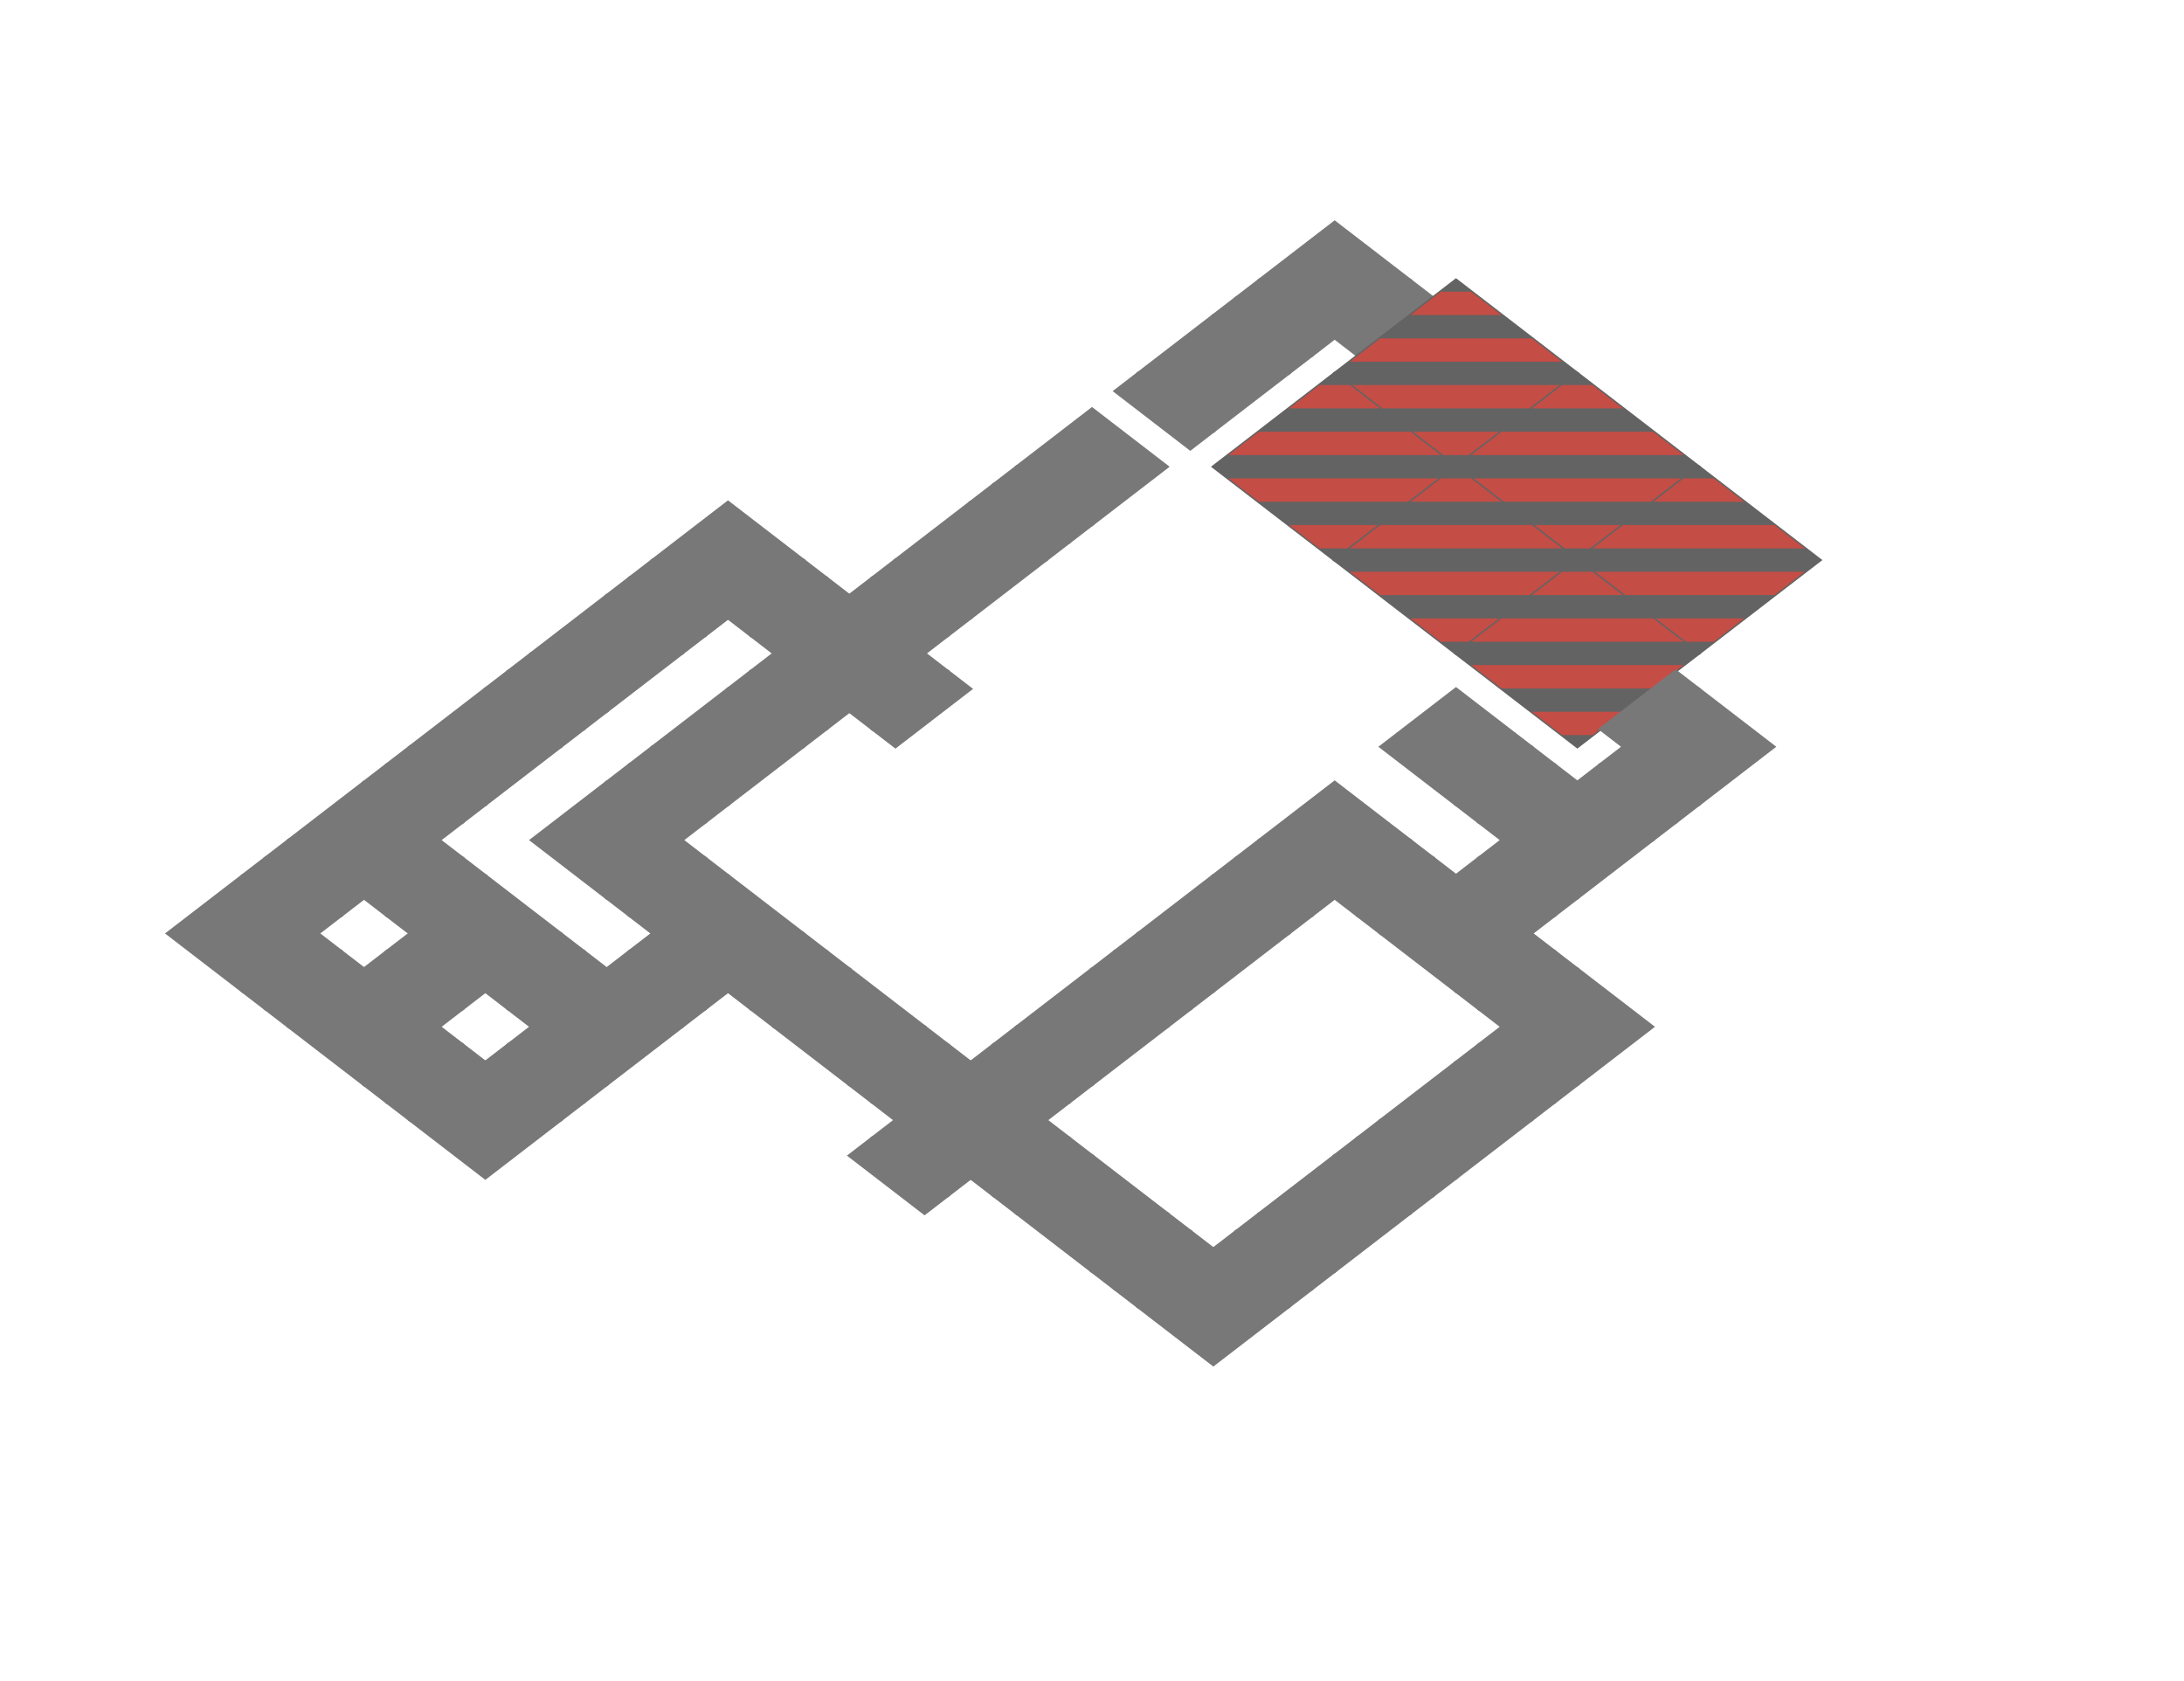
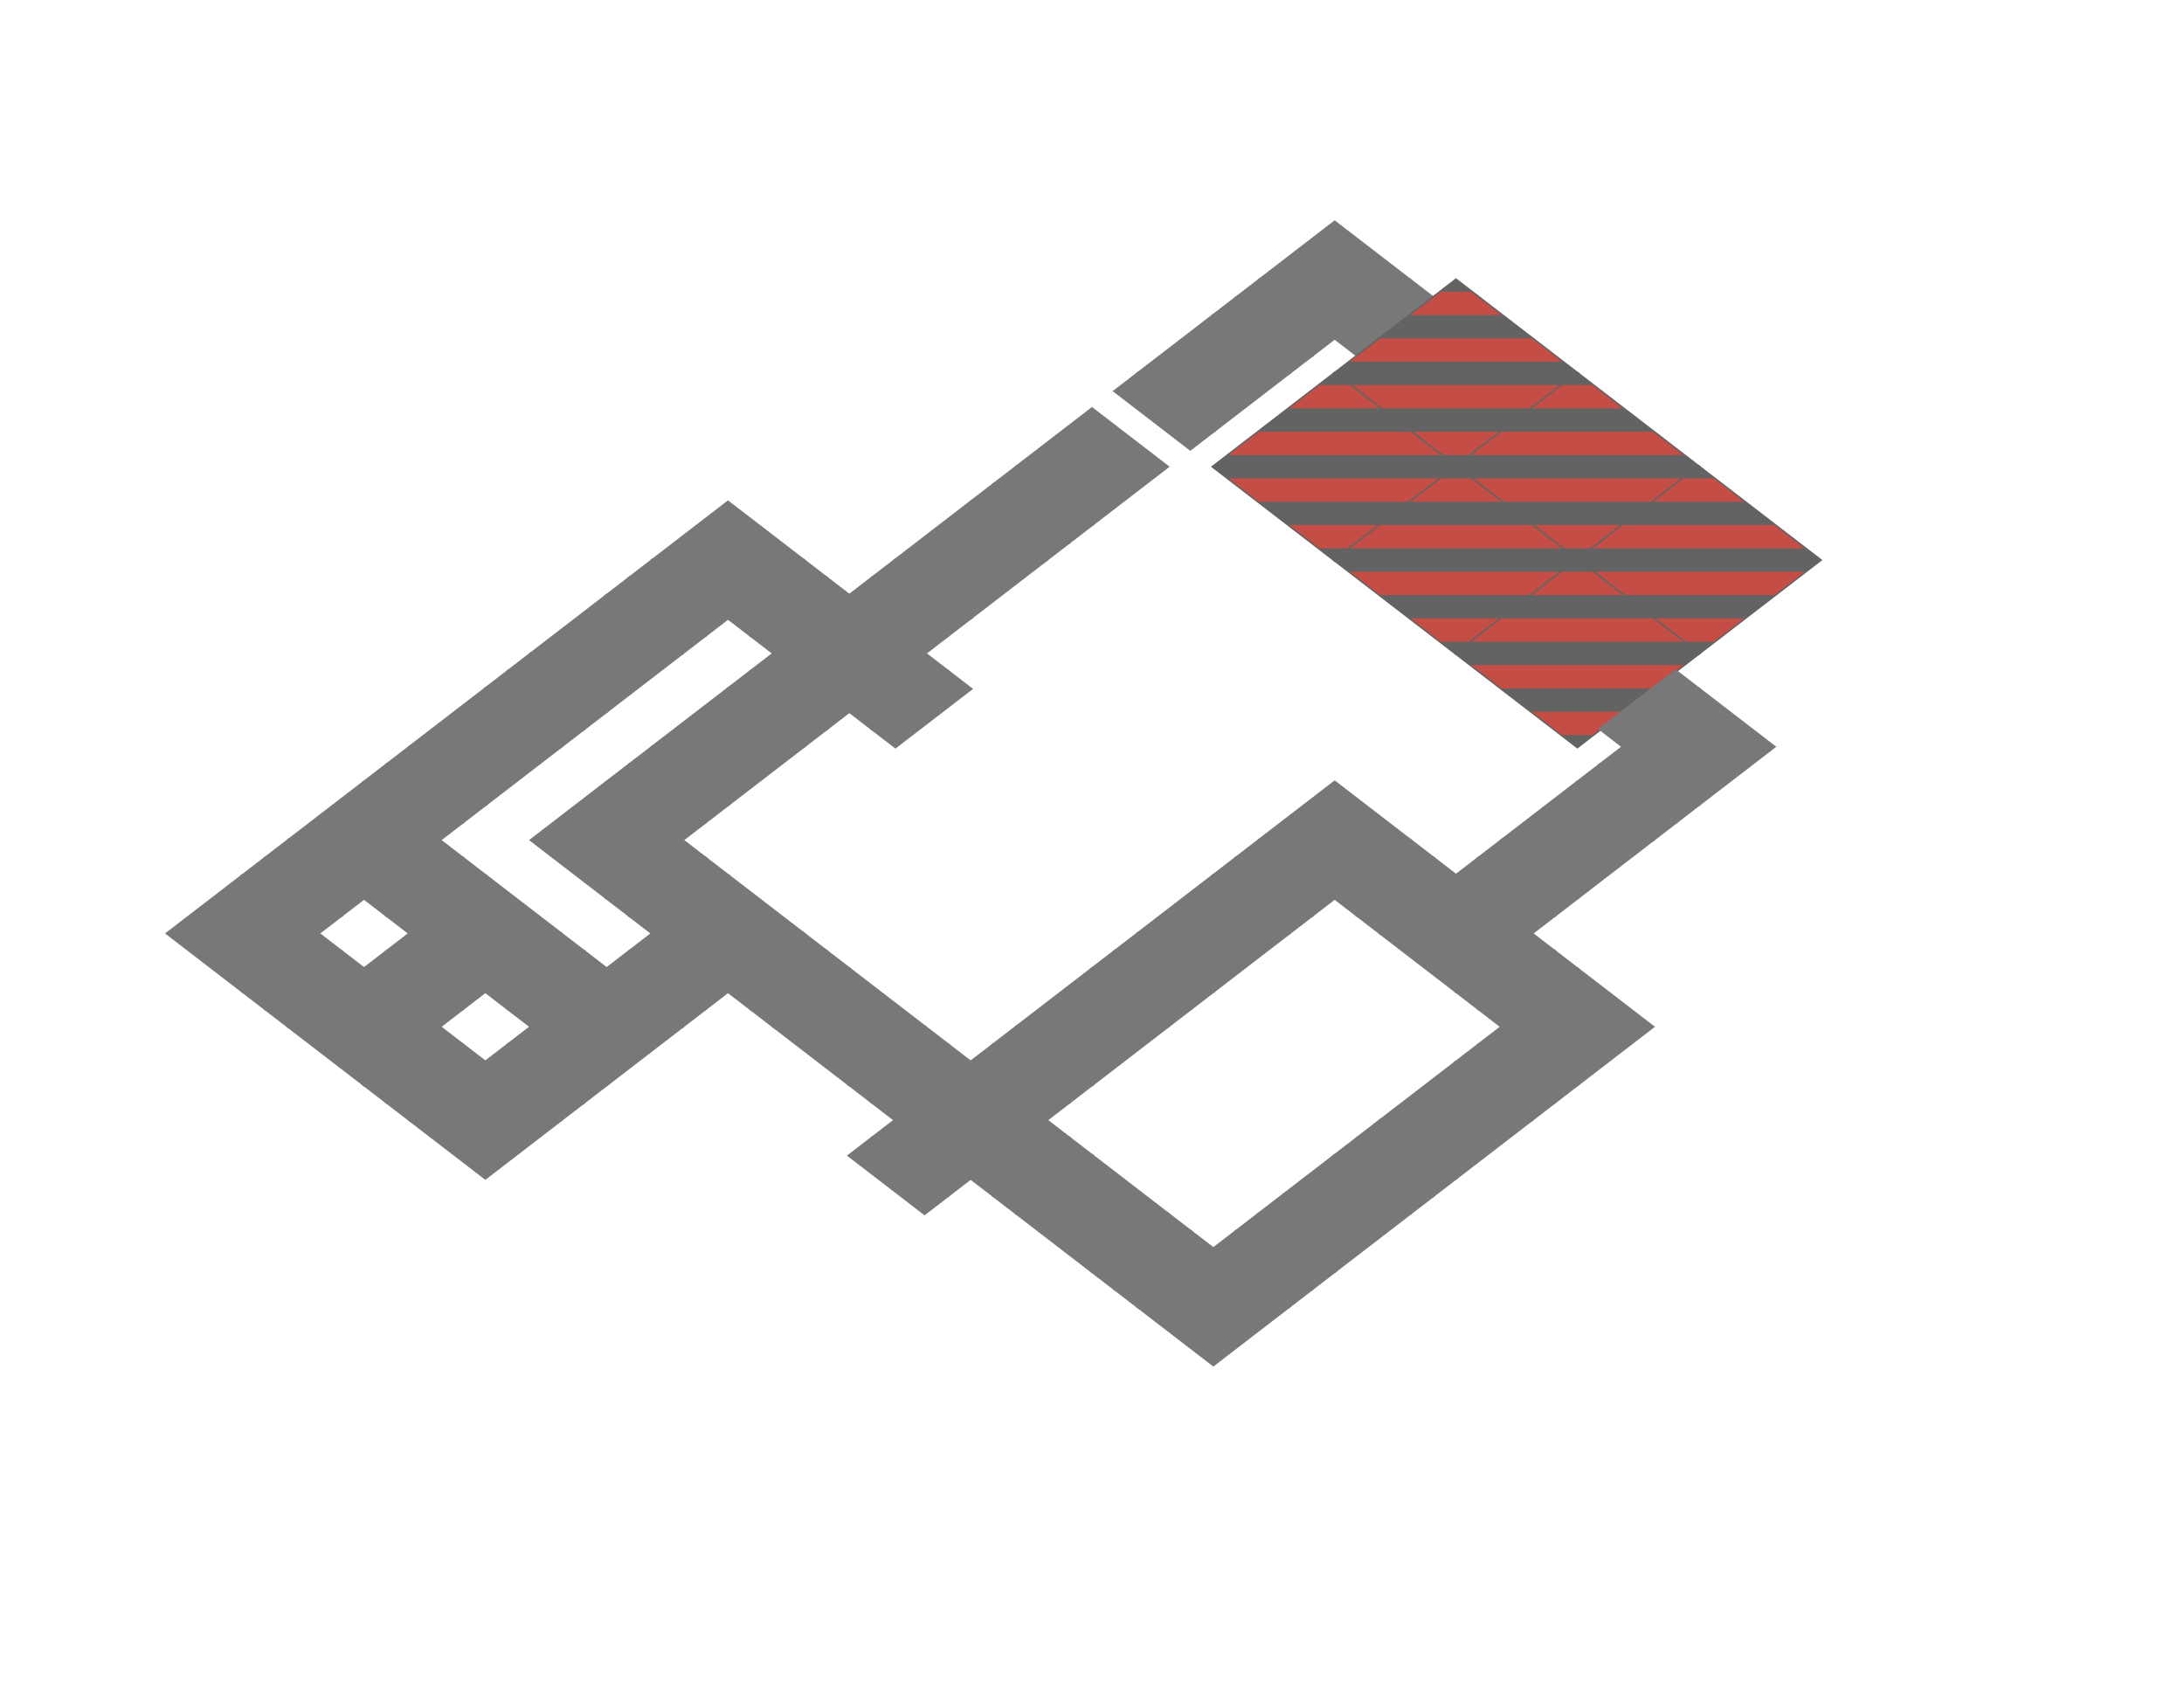
<svg xmlns="http://www.w3.org/2000/svg" width="183.444mm" height="141.111mm" viewBox="0 0 520 400" version="1.2" baseProfile="tiny">
  <defs>
</defs>
  <g fill="none" stroke="black" stroke-width="1" fill-rule="evenodd" stroke-linecap="square" stroke-linejoin="bevel">
    <g fill="none" stroke="#000000" stroke-opacity="1" stroke-width="1" stroke-linecap="square" stroke-linejoin="bevel" transform="matrix(1,0,0,1,0,0)" font-family="Sans Serif" font-size="9" font-weight="400" font-style="normal">
</g>
    <g fill="none" stroke="#000000" stroke-opacity="1" stroke-width="1" stroke-linecap="square" stroke-linejoin="bevel" transform="matrix(1,0,0,1,0,0)" font-family="Sans Serif" font-size="9" font-weight="400" font-style="normal">
</g>
    <g fill="#787878" fill-opacity="1" stroke="#000000" stroke-opacity="0" stroke-width="1" stroke-linecap="square" stroke-linejoin="bevel" transform="matrix(28.8889,22.2222,-28.8889,22.2222,317.778,44.4444)" font-family="Sans Serif" font-size="9" font-weight="400" font-style="normal">
      <rect x="0.18" y="0.18" width="0.64" height="0.64" />
      <rect x="0.8" y="0.18" width="0.21" height="0.64" />
      <rect x="0.18" y="0.8" width="0.64" height="0.21" />
    </g>
    <g fill="none" stroke="#000000" stroke-opacity="1" stroke-width="1" stroke-linecap="square" stroke-linejoin="bevel" transform="matrix(1,0,0,1,0,0)" font-family="Sans Serif" font-size="9" font-weight="400" font-style="normal">
</g>
    <g fill="#636363" fill-opacity="1" stroke="#000000" stroke-opacity="0" stroke-width="1" stroke-linecap="square" stroke-linejoin="bevel" transform="matrix(28.8889,22.2222,-28.8889,22.2222,346.667,66.6667)" font-family="Sans Serif" font-size="9" font-weight="400" font-style="normal">
      <rect x="-0.01" y="-0.01" width="1.02" height="1.02" />
    </g>
    <g fill="#f44336" fill-opacity="0.667" stroke="#000000" stroke-opacity="0" stroke-width="1" stroke-linecap="square" stroke-linejoin="bevel" transform="matrix(28.8889,22.2222,-28.8889,22.2222,346.667,66.6667)" font-family="Sans Serif" font-size="9" font-weight="400" font-style="normal">
      <path vector-effect="none" fill-rule="evenodd" d="M0.125,0 L0.375,0 L0,0.375 L0,0.125 L0.125,0" />
      <path vector-effect="none" fill-rule="evenodd" d="M0.625,0 L0.875,0 L0,0.875 L0,0.625 L0.625,0" />
      <path vector-effect="none" fill-rule="evenodd" d="M0.125,1 L0.375,1 L1,0.375 L1,0.125 L0.125,1" />
      <path vector-effect="none" fill-rule="evenodd" d="M0.625,1 L0.875,1 L1,0.875 L1,0.625 L0.625,1" />
    </g>
    <g fill="none" stroke="#000000" stroke-opacity="1" stroke-width="1" stroke-linecap="square" stroke-linejoin="bevel" transform="matrix(1,0,0,1,0,0)" font-family="Sans Serif" font-size="9" font-weight="400" font-style="normal">
</g>
    <g fill="#636363" fill-opacity="1" stroke="#000000" stroke-opacity="0" stroke-width="1" stroke-linecap="square" stroke-linejoin="bevel" transform="matrix(28.8889,22.2222,-28.8889,22.2222,375.556,88.8889)" font-family="Sans Serif" font-size="9" font-weight="400" font-style="normal">
      <rect x="-0.01" y="-0.01" width="1.02" height="1.02" />
    </g>
    <g fill="#f44336" fill-opacity="0.667" stroke="#000000" stroke-opacity="0" stroke-width="1" stroke-linecap="square" stroke-linejoin="bevel" transform="matrix(28.8889,22.2222,-28.8889,22.2222,375.556,88.8889)" font-family="Sans Serif" font-size="9" font-weight="400" font-style="normal">
      <path vector-effect="none" fill-rule="evenodd" d="M0.125,0 L0.375,0 L0,0.375 L0,0.125 L0.125,0" />
      <path vector-effect="none" fill-rule="evenodd" d="M0.625,0 L0.875,0 L0,0.875 L0,0.625 L0.625,0" />
      <path vector-effect="none" fill-rule="evenodd" d="M0.125,1 L0.375,1 L1,0.375 L1,0.125 L0.125,1" />
      <path vector-effect="none" fill-rule="evenodd" d="M0.625,1 L0.875,1 L1,0.875 L1,0.625 L0.625,1" />
    </g>
    <g fill="none" stroke="#000000" stroke-opacity="1" stroke-width="1" stroke-linecap="square" stroke-linejoin="bevel" transform="matrix(1,0,0,1,0,0)" font-family="Sans Serif" font-size="9" font-weight="400" font-style="normal">
</g>
    <g fill="#636363" fill-opacity="1" stroke="#000000" stroke-opacity="0" stroke-width="1" stroke-linecap="square" stroke-linejoin="bevel" transform="matrix(28.8889,22.2222,-28.8889,22.2222,404.444,111.111)" font-family="Sans Serif" font-size="9" font-weight="400" font-style="normal">
      <rect x="-0.01" y="-0.01" width="1.02" height="1.02" />
    </g>
    <g fill="#f44336" fill-opacity="0.667" stroke="#000000" stroke-opacity="0" stroke-width="1" stroke-linecap="square" stroke-linejoin="bevel" transform="matrix(28.8889,22.2222,-28.8889,22.2222,404.444,111.111)" font-family="Sans Serif" font-size="9" font-weight="400" font-style="normal">
      <path vector-effect="none" fill-rule="evenodd" d="M0.125,0 L0.375,0 L0,0.375 L0,0.125 L0.125,0" />
      <path vector-effect="none" fill-rule="evenodd" d="M0.625,0 L0.875,0 L0,0.875 L0,0.625 L0.625,0" />
      <path vector-effect="none" fill-rule="evenodd" d="M0.125,1 L0.375,1 L1,0.375 L1,0.125 L0.125,1" />
      <path vector-effect="none" fill-rule="evenodd" d="M0.625,1 L0.875,1 L1,0.875 L1,0.625 L0.625,1" />
    </g>
    <g fill="none" stroke="#000000" stroke-opacity="1" stroke-width="1" stroke-linecap="square" stroke-linejoin="bevel" transform="matrix(1,0,0,1,0,0)" font-family="Sans Serif" font-size="9" font-weight="400" font-style="normal">
</g>
    <g fill="none" stroke="#000000" stroke-opacity="1" stroke-width="1" stroke-linecap="square" stroke-linejoin="bevel" transform="matrix(1,0,0,1,0,0)" font-family="Sans Serif" font-size="9" font-weight="400" font-style="normal">
</g>
    <g fill="none" stroke="#000000" stroke-opacity="1" stroke-width="1" stroke-linecap="square" stroke-linejoin="bevel" transform="matrix(1,0,0,1,0,0)" font-family="Sans Serif" font-size="9" font-weight="400" font-style="normal">
</g>
    <g fill="none" stroke="#000000" stroke-opacity="1" stroke-width="1" stroke-linecap="square" stroke-linejoin="bevel" transform="matrix(1,0,0,1,0,0)" font-family="Sans Serif" font-size="9" font-weight="400" font-style="normal">
</g>
    <g fill="#787878" fill-opacity="1" stroke="#000000" stroke-opacity="0" stroke-width="1" stroke-linecap="square" stroke-linejoin="bevel" transform="matrix(28.8889,22.2222,-28.8889,22.2222,288.889,66.6667)" font-family="Sans Serif" font-size="9" font-weight="400" font-style="normal">
      <rect x="0.18" y="0.18" width="0.64" height="0.64" />
      <rect x="0.18" y="-0.01" width="0.64" height="0.21" />
      <rect x="0.18" y="0.8" width="0.64" height="0.21" />
    </g>
    <g fill="none" stroke="#000000" stroke-opacity="1" stroke-width="1" stroke-linecap="square" stroke-linejoin="bevel" transform="matrix(1,0,0,1,0,0)" font-family="Sans Serif" font-size="9" font-weight="400" font-style="normal">
</g>
    <g fill="#636363" fill-opacity="1" stroke="#000000" stroke-opacity="0" stroke-width="1" stroke-linecap="square" stroke-linejoin="bevel" transform="matrix(28.8889,22.2222,-28.8889,22.2222,317.778,88.8889)" font-family="Sans Serif" font-size="9" font-weight="400" font-style="normal">
      <rect x="-0.01" y="-0.01" width="1.02" height="1.02" />
    </g>
    <g fill="#f44336" fill-opacity="0.667" stroke="#000000" stroke-opacity="0" stroke-width="1" stroke-linecap="square" stroke-linejoin="bevel" transform="matrix(28.8889,22.2222,-28.8889,22.2222,317.778,88.8889)" font-family="Sans Serif" font-size="9" font-weight="400" font-style="normal">
      <path vector-effect="none" fill-rule="evenodd" d="M0.125,0 L0.375,0 L0,0.375 L0,0.125 L0.125,0" />
      <path vector-effect="none" fill-rule="evenodd" d="M0.625,0 L0.875,0 L0,0.875 L0,0.625 L0.625,0" />
      <path vector-effect="none" fill-rule="evenodd" d="M0.125,1 L0.375,1 L1,0.375 L1,0.125 L0.125,1" />
      <path vector-effect="none" fill-rule="evenodd" d="M0.625,1 L0.875,1 L1,0.875 L1,0.625 L0.625,1" />
    </g>
    <g fill="none" stroke="#000000" stroke-opacity="1" stroke-width="1" stroke-linecap="square" stroke-linejoin="bevel" transform="matrix(1,0,0,1,0,0)" font-family="Sans Serif" font-size="9" font-weight="400" font-style="normal">
</g>
    <g fill="#636363" fill-opacity="1" stroke="#000000" stroke-opacity="0" stroke-width="1" stroke-linecap="square" stroke-linejoin="bevel" transform="matrix(28.8889,22.2222,-28.8889,22.2222,346.667,111.111)" font-family="Sans Serif" font-size="9" font-weight="400" font-style="normal">
      <rect x="-0.01" y="-0.01" width="1.02" height="1.02" />
    </g>
    <g fill="#f44336" fill-opacity="0.667" stroke="#000000" stroke-opacity="0" stroke-width="1" stroke-linecap="square" stroke-linejoin="bevel" transform="matrix(28.8889,22.2222,-28.8889,22.2222,346.667,111.111)" font-family="Sans Serif" font-size="9" font-weight="400" font-style="normal">
      <path vector-effect="none" fill-rule="evenodd" d="M0.125,0 L0.375,0 L0,0.375 L0,0.125 L0.125,0" />
      <path vector-effect="none" fill-rule="evenodd" d="M0.625,0 L0.875,0 L0,0.875 L0,0.625 L0.625,0" />
      <path vector-effect="none" fill-rule="evenodd" d="M0.125,1 L0.375,1 L1,0.375 L1,0.125 L0.125,1" />
      <path vector-effect="none" fill-rule="evenodd" d="M0.625,1 L0.875,1 L1,0.875 L1,0.625 L0.625,1" />
    </g>
    <g fill="none" stroke="#000000" stroke-opacity="1" stroke-width="1" stroke-linecap="square" stroke-linejoin="bevel" transform="matrix(1,0,0,1,0,0)" font-family="Sans Serif" font-size="9" font-weight="400" font-style="normal">
</g>
    <g fill="#636363" fill-opacity="1" stroke="#000000" stroke-opacity="0" stroke-width="1" stroke-linecap="square" stroke-linejoin="bevel" transform="matrix(28.8889,22.2222,-28.8889,22.2222,375.556,133.333)" font-family="Sans Serif" font-size="9" font-weight="400" font-style="normal">
      <rect x="-0.01" y="-0.01" width="1.02" height="1.02" />
    </g>
    <g fill="#f44336" fill-opacity="0.667" stroke="#000000" stroke-opacity="0" stroke-width="1" stroke-linecap="square" stroke-linejoin="bevel" transform="matrix(28.8889,22.2222,-28.8889,22.2222,375.556,133.333)" font-family="Sans Serif" font-size="9" font-weight="400" font-style="normal">
      <path vector-effect="none" fill-rule="evenodd" d="M0.125,0 L0.375,0 L0,0.375 L0,0.125 L0.125,0" />
      <path vector-effect="none" fill-rule="evenodd" d="M0.625,0 L0.875,0 L0,0.875 L0,0.625 L0.625,0" />
      <path vector-effect="none" fill-rule="evenodd" d="M0.125,1 L0.375,1 L1,0.375 L1,0.125 L0.125,1" />
      <path vector-effect="none" fill-rule="evenodd" d="M0.625,1 L0.875,1 L1,0.875 L1,0.625 L0.625,1" />
    </g>
    <g fill="none" stroke="#000000" stroke-opacity="1" stroke-width="1" stroke-linecap="square" stroke-linejoin="bevel" transform="matrix(1,0,0,1,0,0)" font-family="Sans Serif" font-size="9" font-weight="400" font-style="normal">
</g>
    <g fill="#787878" fill-opacity="1" stroke="#000000" stroke-opacity="0" stroke-width="1" stroke-linecap="square" stroke-linejoin="bevel" transform="matrix(28.8889,22.2222,-28.8889,22.2222,404.444,155.556)" font-family="Sans Serif" font-size="9" font-weight="400" font-style="normal">
      <rect x="0.18" y="0.18" width="0.64" height="0.64" />
      <rect x="0.18" y="0.8" width="0.64" height="0.21" />
      <rect x="-0.01" y="0.18" width="0.21" height="0.64" />
    </g>
    <g fill="none" stroke="#000000" stroke-opacity="1" stroke-width="1" stroke-linecap="square" stroke-linejoin="bevel" transform="matrix(1,0,0,1,0,0)" font-family="Sans Serif" font-size="9" font-weight="400" font-style="normal">
</g>
    <g fill="none" stroke="#000000" stroke-opacity="1" stroke-width="1" stroke-linecap="square" stroke-linejoin="bevel" transform="matrix(1,0,0,1,0,0)" font-family="Sans Serif" font-size="9" font-weight="400" font-style="normal">
</g>
    <g fill="none" stroke="#000000" stroke-opacity="1" stroke-width="1" stroke-linecap="square" stroke-linejoin="bevel" transform="matrix(1,0,0,1,0,0)" font-family="Sans Serif" font-size="9" font-weight="400" font-style="normal">
</g>
    <g fill="#787878" fill-opacity="1" stroke="#000000" stroke-opacity="0" stroke-width="1" stroke-linecap="square" stroke-linejoin="bevel" transform="matrix(28.8889,22.2222,-28.8889,22.2222,260,88.8889)" font-family="Sans Serif" font-size="9" font-weight="400" font-style="normal">
      <rect x="0.18" y="0.18" width="0.64" height="0.64" />
      <rect x="0.18" y="0.8" width="0.64" height="0.21" />
    </g>
    <g fill="none" stroke="#000000" stroke-opacity="1" stroke-width="1" stroke-linecap="square" stroke-linejoin="bevel" transform="matrix(1,0,0,1,0,0)" font-family="Sans Serif" font-size="9" font-weight="400" font-style="normal">
</g>
    <g fill="none" stroke="#000000" stroke-opacity="1" stroke-width="1" stroke-linecap="square" stroke-linejoin="bevel" transform="matrix(1,0,0,1,0,0)" font-family="Sans Serif" font-size="9" font-weight="400" font-style="normal">
</g>
    <g fill="none" stroke="#000000" stroke-opacity="1" stroke-width="1" stroke-linecap="square" stroke-linejoin="bevel" transform="matrix(1,0,0,1,0,0)" font-family="Sans Serif" font-size="9" font-weight="400" font-style="normal">
</g>
-     <g fill="#787878" fill-opacity="1" stroke="#000000" stroke-opacity="0" stroke-width="1" stroke-linecap="square" stroke-linejoin="bevel" transform="matrix(28.8889,22.2222,-28.8889,22.2222,346.667,155.556)" font-family="Sans Serif" font-size="9" font-weight="400" font-style="normal">
-       <rect x="0.18" y="0.18" width="0.64" height="0.64" />
-       <rect x="0.8" y="0.18" width="0.21" height="0.64" />
-     </g>
    <g fill="none" stroke="#000000" stroke-opacity="1" stroke-width="1" stroke-linecap="square" stroke-linejoin="bevel" transform="matrix(1,0,0,1,0,0)" font-family="Sans Serif" font-size="9" font-weight="400" font-style="normal">
</g>
    <g fill="#787878" fill-opacity="1" stroke="#000000" stroke-opacity="0" stroke-width="1" stroke-linecap="square" stroke-linejoin="bevel" transform="matrix(28.8889,22.2222,-28.8889,22.2222,375.556,177.778)" font-family="Sans Serif" font-size="9" font-weight="400" font-style="normal">
      <rect x="0.18" y="0.18" width="0.64" height="0.64" />
      <rect x="0.18" y="-0.01" width="0.64" height="0.21" />
      <rect x="0.18" y="0.8" width="0.64" height="0.21" />
-       <rect x="-0.01" y="0.18" width="0.21" height="0.64" />
    </g>
    <g fill="none" stroke="#000000" stroke-opacity="1" stroke-width="1" stroke-linecap="square" stroke-linejoin="bevel" transform="matrix(1,0,0,1,0,0)" font-family="Sans Serif" font-size="9" font-weight="400" font-style="normal">
</g>
    <g fill="none" stroke="#000000" stroke-opacity="1" stroke-width="1" stroke-linecap="square" stroke-linejoin="bevel" transform="matrix(1,0,0,1,0,0)" font-family="Sans Serif" font-size="9" font-weight="400" font-style="normal">
</g>
    <g fill="none" stroke="#000000" stroke-opacity="1" stroke-width="1" stroke-linecap="square" stroke-linejoin="bevel" transform="matrix(1,0,0,1,0,0)" font-family="Sans Serif" font-size="9" font-weight="400" font-style="normal">
</g>
    <g fill="#787878" fill-opacity="1" stroke="#000000" stroke-opacity="0" stroke-width="1" stroke-linecap="square" stroke-linejoin="bevel" transform="matrix(28.8889,22.2222,-28.8889,22.2222,231.111,111.111)" font-family="Sans Serif" font-size="9" font-weight="400" font-style="normal">
      <rect x="0.18" y="0.18" width="0.64" height="0.64" />
      <rect x="0.18" y="-0.01" width="0.64" height="0.21" />
      <rect x="0.18" y="0.8" width="0.64" height="0.21" />
    </g>
    <g fill="none" stroke="#000000" stroke-opacity="1" stroke-width="1" stroke-linecap="square" stroke-linejoin="bevel" transform="matrix(1,0,0,1,0,0)" font-family="Sans Serif" font-size="9" font-weight="400" font-style="normal">
</g>
    <g fill="none" stroke="#000000" stroke-opacity="1" stroke-width="1" stroke-linecap="square" stroke-linejoin="bevel" transform="matrix(1,0,0,1,0,0)" font-family="Sans Serif" font-size="9" font-weight="400" font-style="normal">
</g>
    <g fill="none" stroke="#000000" stroke-opacity="1" stroke-width="1" stroke-linecap="square" stroke-linejoin="bevel" transform="matrix(1,0,0,1,0,0)" font-family="Sans Serif" font-size="9" font-weight="400" font-style="normal">
</g>
    <g fill="#787878" fill-opacity="1" stroke="#000000" stroke-opacity="0" stroke-width="1" stroke-linecap="square" stroke-linejoin="bevel" transform="matrix(28.8889,22.2222,-28.8889,22.2222,317.778,177.778)" font-family="Sans Serif" font-size="9" font-weight="400" font-style="normal">
      <rect x="0.18" y="0.18" width="0.64" height="0.64" />
      <rect x="0.8" y="0.18" width="0.21" height="0.64" />
      <rect x="0.18" y="0.8" width="0.64" height="0.21" />
    </g>
    <g fill="none" stroke="#000000" stroke-opacity="1" stroke-width="1" stroke-linecap="square" stroke-linejoin="bevel" transform="matrix(1,0,0,1,0,0)" font-family="Sans Serif" font-size="9" font-weight="400" font-style="normal">
</g>
    <g fill="#787878" fill-opacity="1" stroke="#000000" stroke-opacity="0" stroke-width="1" stroke-linecap="square" stroke-linejoin="bevel" transform="matrix(28.8889,22.2222,-28.8889,22.2222,346.667,200)" font-family="Sans Serif" font-size="9" font-weight="400" font-style="normal">
      <rect x="0.18" y="0.18" width="0.64" height="0.64" />
      <rect x="0.18" y="-0.01" width="0.64" height="0.21" />
      <rect x="0.8" y="0.18" width="0.21" height="0.64" />
      <rect x="-0.01" y="0.18" width="0.21" height="0.64" />
    </g>
    <g fill="none" stroke="#000000" stroke-opacity="1" stroke-width="1" stroke-linecap="square" stroke-linejoin="bevel" transform="matrix(1,0,0,1,0,0)" font-family="Sans Serif" font-size="9" font-weight="400" font-style="normal">
</g>
    <g fill="#787878" fill-opacity="1" stroke="#000000" stroke-opacity="0" stroke-width="1" stroke-linecap="square" stroke-linejoin="bevel" transform="matrix(28.8889,22.2222,-28.8889,22.2222,375.556,222.222)" font-family="Sans Serif" font-size="9" font-weight="400" font-style="normal">
      <rect x="0.18" y="0.18" width="0.64" height="0.64" />
      <rect x="0.18" y="0.8" width="0.64" height="0.21" />
      <rect x="-0.01" y="0.18" width="0.21" height="0.64" />
    </g>
    <g fill="none" stroke="#000000" stroke-opacity="1" stroke-width="1" stroke-linecap="square" stroke-linejoin="bevel" transform="matrix(1,0,0,1,0,0)" font-family="Sans Serif" font-size="9" font-weight="400" font-style="normal">
</g>
    <g fill="#787878" fill-opacity="1" stroke="#000000" stroke-opacity="0" stroke-width="1" stroke-linecap="square" stroke-linejoin="bevel" transform="matrix(28.8889,22.2222,-28.8889,22.2222,173.333,111.111)" font-family="Sans Serif" font-size="9" font-weight="400" font-style="normal">
      <rect x="0.18" y="0.18" width="0.64" height="0.64" />
      <rect x="0.8" y="0.18" width="0.21" height="0.64" />
      <rect x="0.18" y="0.8" width="0.64" height="0.21" />
    </g>
    <g fill="none" stroke="#000000" stroke-opacity="1" stroke-width="1" stroke-linecap="square" stroke-linejoin="bevel" transform="matrix(1,0,0,1,0,0)" font-family="Sans Serif" font-size="9" font-weight="400" font-style="normal">
</g>
    <g fill="#787878" fill-opacity="1" stroke="#000000" stroke-opacity="0" stroke-width="1" stroke-linecap="square" stroke-linejoin="bevel" transform="matrix(28.8889,22.2222,-28.8889,22.2222,202.222,133.333)" font-family="Sans Serif" font-size="9" font-weight="400" font-style="normal">
      <rect x="0.18" y="0.18" width="0.64" height="0.64" />
      <rect x="0.18" y="-0.01" width="0.64" height="0.21" />
      <rect x="0.8" y="0.18" width="0.21" height="0.64" />
      <rect x="0.18" y="0.8" width="0.64" height="0.21" />
      <rect x="-0.01" y="0.18" width="0.21" height="0.64" />
    </g>
    <g fill="none" stroke="#000000" stroke-opacity="1" stroke-width="1" stroke-linecap="square" stroke-linejoin="bevel" transform="matrix(1,0,0,1,0,0)" font-family="Sans Serif" font-size="9" font-weight="400" font-style="normal">
</g>
    <g fill="#787878" fill-opacity="1" stroke="#000000" stroke-opacity="0" stroke-width="1" stroke-linecap="square" stroke-linejoin="bevel" transform="matrix(28.8889,22.2222,-28.8889,22.2222,231.111,155.556)" font-family="Sans Serif" font-size="9" font-weight="400" font-style="normal">
      <rect x="-0.01" y="0.18" width="0.21" height="0.64" />
    </g>
    <g fill="none" stroke="#000000" stroke-opacity="1" stroke-width="1" stroke-linecap="square" stroke-linejoin="bevel" transform="matrix(1,0,0,1,0,0)" font-family="Sans Serif" font-size="9" font-weight="400" font-style="normal">
</g>
    <g fill="none" stroke="#000000" stroke-opacity="1" stroke-width="1" stroke-linecap="square" stroke-linejoin="bevel" transform="matrix(1,0,0,1,0,0)" font-family="Sans Serif" font-size="9" font-weight="400" font-style="normal">
</g>
    <g fill="#787878" fill-opacity="1" stroke="#000000" stroke-opacity="0" stroke-width="1" stroke-linecap="square" stroke-linejoin="bevel" transform="matrix(28.8889,22.2222,-28.8889,22.2222,288.889,200)" font-family="Sans Serif" font-size="9" font-weight="400" font-style="normal">
      <rect x="0.18" y="0.18" width="0.64" height="0.64" />
      <rect x="0.18" y="-0.01" width="0.64" height="0.21" />
      <rect x="0.18" y="0.8" width="0.64" height="0.21" />
    </g>
    <g fill="none" stroke="#000000" stroke-opacity="1" stroke-width="1" stroke-linecap="square" stroke-linejoin="bevel" transform="matrix(1,0,0,1,0,0)" font-family="Sans Serif" font-size="9" font-weight="400" font-style="normal">
</g>
    <g fill="none" stroke="#000000" stroke-opacity="1" stroke-width="1" stroke-linecap="square" stroke-linejoin="bevel" transform="matrix(1,0,0,1,0,0)" font-family="Sans Serif" font-size="9" font-weight="400" font-style="normal">
</g>
    <g fill="#787878" fill-opacity="1" stroke="#000000" stroke-opacity="0" stroke-width="1" stroke-linecap="square" stroke-linejoin="bevel" transform="matrix(28.8889,22.2222,-28.8889,22.2222,346.667,244.444)" font-family="Sans Serif" font-size="9" font-weight="400" font-style="normal">
      <rect x="0.18" y="0.18" width="0.64" height="0.64" />
      <rect x="0.18" y="-0.01" width="0.64" height="0.21" />
      <rect x="0.18" y="0.8" width="0.64" height="0.21" />
    </g>
    <g fill="none" stroke="#000000" stroke-opacity="1" stroke-width="1" stroke-linecap="square" stroke-linejoin="bevel" transform="matrix(1,0,0,1,0,0)" font-family="Sans Serif" font-size="9" font-weight="400" font-style="normal">
</g>
    <g fill="#787878" fill-opacity="1" stroke="#000000" stroke-opacity="0" stroke-width="1" stroke-linecap="square" stroke-linejoin="bevel" transform="matrix(28.8889,22.2222,-28.8889,22.2222,144.444,133.333)" font-family="Sans Serif" font-size="9" font-weight="400" font-style="normal">
      <rect x="0.18" y="0.18" width="0.64" height="0.64" />
      <rect x="0.18" y="-0.01" width="0.64" height="0.21" />
      <rect x="0.18" y="0.8" width="0.64" height="0.21" />
    </g>
    <g fill="none" stroke="#000000" stroke-opacity="1" stroke-width="1" stroke-linecap="square" stroke-linejoin="bevel" transform="matrix(1,0,0,1,0,0)" font-family="Sans Serif" font-size="9" font-weight="400" font-style="normal">
</g>
    <g fill="#787878" fill-opacity="1" stroke="#000000" stroke-opacity="0" stroke-width="1" stroke-linecap="square" stroke-linejoin="bevel" transform="matrix(28.8889,22.2222,-28.8889,22.2222,173.333,155.556)" font-family="Sans Serif" font-size="9" font-weight="400" font-style="normal">
      <rect x="0.18" y="0.18" width="0.64" height="0.64" />
      <rect x="0.18" y="-0.01" width="0.64" height="0.21" />
      <rect x="0.18" y="0.8" width="0.64" height="0.21" />
    </g>
    <g fill="none" stroke="#000000" stroke-opacity="1" stroke-width="1" stroke-linecap="square" stroke-linejoin="bevel" transform="matrix(1,0,0,1,0,0)" font-family="Sans Serif" font-size="9" font-weight="400" font-style="normal">
</g>
    <g fill="none" stroke="#000000" stroke-opacity="1" stroke-width="1" stroke-linecap="square" stroke-linejoin="bevel" transform="matrix(1,0,0,1,0,0)" font-family="Sans Serif" font-size="9" font-weight="400" font-style="normal">
</g>
    <g fill="none" stroke="#000000" stroke-opacity="1" stroke-width="1" stroke-linecap="square" stroke-linejoin="bevel" transform="matrix(1,0,0,1,0,0)" font-family="Sans Serif" font-size="9" font-weight="400" font-style="normal">
</g>
    <g fill="#787878" fill-opacity="1" stroke="#000000" stroke-opacity="0" stroke-width="1" stroke-linecap="square" stroke-linejoin="bevel" transform="matrix(28.8889,22.2222,-28.8889,22.2222,260,222.222)" font-family="Sans Serif" font-size="9" font-weight="400" font-style="normal">
      <rect x="0.18" y="0.18" width="0.64" height="0.64" />
      <rect x="0.18" y="-0.01" width="0.64" height="0.21" />
      <rect x="0.18" y="0.8" width="0.64" height="0.21" />
    </g>
    <g fill="none" stroke="#000000" stroke-opacity="1" stroke-width="1" stroke-linecap="square" stroke-linejoin="bevel" transform="matrix(1,0,0,1,0,0)" font-family="Sans Serif" font-size="9" font-weight="400" font-style="normal">
</g>
    <g fill="none" stroke="#000000" stroke-opacity="1" stroke-width="1" stroke-linecap="square" stroke-linejoin="bevel" transform="matrix(1,0,0,1,0,0)" font-family="Sans Serif" font-size="9" font-weight="400" font-style="normal">
</g>
    <g fill="#787878" fill-opacity="1" stroke="#000000" stroke-opacity="0" stroke-width="1" stroke-linecap="square" stroke-linejoin="bevel" transform="matrix(28.8889,22.2222,-28.8889,22.2222,317.778,266.667)" font-family="Sans Serif" font-size="9" font-weight="400" font-style="normal">
      <rect x="0.18" y="0.18" width="0.64" height="0.64" />
      <rect x="0.18" y="-0.01" width="0.64" height="0.21" />
      <rect x="0.18" y="0.8" width="0.64" height="0.21" />
    </g>
    <g fill="none" stroke="#000000" stroke-opacity="1" stroke-width="1" stroke-linecap="square" stroke-linejoin="bevel" transform="matrix(1,0,0,1,0,0)" font-family="Sans Serif" font-size="9" font-weight="400" font-style="normal">
</g>
    <g fill="#787878" fill-opacity="1" stroke="#000000" stroke-opacity="0" stroke-width="1" stroke-linecap="square" stroke-linejoin="bevel" transform="matrix(28.8889,22.2222,-28.8889,22.2222,115.556,155.556)" font-family="Sans Serif" font-size="9" font-weight="400" font-style="normal">
      <rect x="0.18" y="0.18" width="0.64" height="0.64" />
      <rect x="0.18" y="-0.01" width="0.64" height="0.21" />
      <rect x="0.18" y="0.8" width="0.64" height="0.21" />
    </g>
    <g fill="none" stroke="#000000" stroke-opacity="1" stroke-width="1" stroke-linecap="square" stroke-linejoin="bevel" transform="matrix(1,0,0,1,0,0)" font-family="Sans Serif" font-size="9" font-weight="400" font-style="normal">
</g>
    <g fill="#787878" fill-opacity="1" stroke="#000000" stroke-opacity="0" stroke-width="1" stroke-linecap="square" stroke-linejoin="bevel" transform="matrix(28.8889,22.2222,-28.8889,22.2222,144.444,177.778)" font-family="Sans Serif" font-size="9" font-weight="400" font-style="normal">
      <rect x="0.18" y="0.18" width="0.64" height="0.64" />
      <rect x="0.18" y="-0.01" width="0.64" height="0.21" />
      <rect x="0.8" y="0.18" width="0.21" height="0.64" />
    </g>
    <g fill="none" stroke="#000000" stroke-opacity="1" stroke-width="1" stroke-linecap="square" stroke-linejoin="bevel" transform="matrix(1,0,0,1,0,0)" font-family="Sans Serif" font-size="9" font-weight="400" font-style="normal">
</g>
    <g fill="#787878" fill-opacity="1" stroke="#000000" stroke-opacity="0" stroke-width="1" stroke-linecap="square" stroke-linejoin="bevel" transform="matrix(28.8889,22.2222,-28.8889,22.2222,173.333,200)" font-family="Sans Serif" font-size="9" font-weight="400" font-style="normal">
      <rect x="0.18" y="0.18" width="0.64" height="0.64" />
      <rect x="0.8" y="0.18" width="0.21" height="0.64" />
      <rect x="0.18" y="0.8" width="0.64" height="0.21" />
      <rect x="-0.01" y="0.18" width="0.21" height="0.64" />
    </g>
    <g fill="none" stroke="#000000" stroke-opacity="1" stroke-width="1" stroke-linecap="square" stroke-linejoin="bevel" transform="matrix(1,0,0,1,0,0)" font-family="Sans Serif" font-size="9" font-weight="400" font-style="normal">
</g>
    <g fill="#787878" fill-opacity="1" stroke="#000000" stroke-opacity="0" stroke-width="1" stroke-linecap="square" stroke-linejoin="bevel" transform="matrix(28.8889,22.2222,-28.8889,22.2222,202.222,222.222)" font-family="Sans Serif" font-size="9" font-weight="400" font-style="normal">
      <rect x="0.18" y="0.18" width="0.64" height="0.64" />
      <rect x="0.8" y="0.18" width="0.21" height="0.64" />
      <rect x="-0.01" y="0.18" width="0.21" height="0.64" />
    </g>
    <g fill="none" stroke="#000000" stroke-opacity="1" stroke-width="1" stroke-linecap="square" stroke-linejoin="bevel" transform="matrix(1,0,0,1,0,0)" font-family="Sans Serif" font-size="9" font-weight="400" font-style="normal">
</g>
    <g fill="#787878" fill-opacity="1" stroke="#000000" stroke-opacity="0" stroke-width="1" stroke-linecap="square" stroke-linejoin="bevel" transform="matrix(28.8889,22.2222,-28.8889,22.2222,231.111,244.444)" font-family="Sans Serif" font-size="9" font-weight="400" font-style="normal">
      <rect x="0.18" y="0.18" width="0.64" height="0.64" />
      <rect x="0.18" y="-0.01" width="0.64" height="0.21" />
      <rect x="0.8" y="0.18" width="0.21" height="0.64" />
      <rect x="0.18" y="0.8" width="0.64" height="0.21" />
      <rect x="-0.01" y="0.18" width="0.21" height="0.64" />
    </g>
    <g fill="none" stroke="#000000" stroke-opacity="1" stroke-width="1" stroke-linecap="square" stroke-linejoin="bevel" transform="matrix(1,0,0,1,0,0)" font-family="Sans Serif" font-size="9" font-weight="400" font-style="normal">
</g>
    <g fill="#787878" fill-opacity="1" stroke="#000000" stroke-opacity="0" stroke-width="1" stroke-linecap="square" stroke-linejoin="bevel" transform="matrix(28.8889,22.2222,-28.8889,22.2222,260,266.667)" font-family="Sans Serif" font-size="9" font-weight="400" font-style="normal">
      <rect x="0.18" y="0.18" width="0.64" height="0.64" />
      <rect x="0.8" y="0.18" width="0.21" height="0.64" />
      <rect x="-0.01" y="0.18" width="0.21" height="0.64" />
    </g>
    <g fill="none" stroke="#000000" stroke-opacity="1" stroke-width="1" stroke-linecap="square" stroke-linejoin="bevel" transform="matrix(1,0,0,1,0,0)" font-family="Sans Serif" font-size="9" font-weight="400" font-style="normal">
</g>
    <g fill="#787878" fill-opacity="1" stroke="#000000" stroke-opacity="0" stroke-width="1" stroke-linecap="square" stroke-linejoin="bevel" transform="matrix(28.8889,22.2222,-28.8889,22.2222,288.889,288.889)" font-family="Sans Serif" font-size="9" font-weight="400" font-style="normal">
      <rect x="0.18" y="0.18" width="0.64" height="0.64" />
      <rect x="0.18" y="-0.01" width="0.64" height="0.21" />
      <rect x="-0.01" y="0.18" width="0.21" height="0.64" />
    </g>
    <g fill="none" stroke="#000000" stroke-opacity="1" stroke-width="1" stroke-linecap="square" stroke-linejoin="bevel" transform="matrix(1,0,0,1,0,0)" font-family="Sans Serif" font-size="9" font-weight="400" font-style="normal">
</g>
    <g fill="#787878" fill-opacity="1" stroke="#000000" stroke-opacity="0" stroke-width="1" stroke-linecap="square" stroke-linejoin="bevel" transform="matrix(28.8889,22.2222,-28.8889,22.2222,86.6667,177.778)" font-family="Sans Serif" font-size="9" font-weight="400" font-style="normal">
      <rect x="0.18" y="0.18" width="0.64" height="0.64" />
      <rect x="0.18" y="-0.01" width="0.64" height="0.21" />
      <rect x="0.8" y="0.18" width="0.21" height="0.64" />
      <rect x="0.18" y="0.8" width="0.64" height="0.21" />
    </g>
    <g fill="none" stroke="#000000" stroke-opacity="1" stroke-width="1" stroke-linecap="square" stroke-linejoin="bevel" transform="matrix(1,0,0,1,0,0)" font-family="Sans Serif" font-size="9" font-weight="400" font-style="normal">
</g>
    <g fill="#787878" fill-opacity="1" stroke="#000000" stroke-opacity="0" stroke-width="1" stroke-linecap="square" stroke-linejoin="bevel" transform="matrix(28.8889,22.2222,-28.8889,22.2222,115.556,200)" font-family="Sans Serif" font-size="9" font-weight="400" font-style="normal">
      <rect x="0.18" y="0.18" width="0.64" height="0.64" />
      <rect x="0.8" y="0.18" width="0.21" height="0.64" />
      <rect x="0.18" y="0.8" width="0.64" height="0.21" />
      <rect x="-0.01" y="0.18" width="0.21" height="0.64" />
    </g>
    <g fill="none" stroke="#000000" stroke-opacity="1" stroke-width="1" stroke-linecap="square" stroke-linejoin="bevel" transform="matrix(1,0,0,1,0,0)" font-family="Sans Serif" font-size="9" font-weight="400" font-style="normal">
</g>
    <g fill="#787878" fill-opacity="1" stroke="#000000" stroke-opacity="0" stroke-width="1" stroke-linecap="square" stroke-linejoin="bevel" transform="matrix(28.8889,22.2222,-28.8889,22.2222,144.444,222.222)" font-family="Sans Serif" font-size="9" font-weight="400" font-style="normal">
      <rect x="0.18" y="0.18" width="0.64" height="0.64" />
      <rect x="0.18" y="-0.01" width="0.64" height="0.21" />
      <rect x="0.18" y="0.8" width="0.64" height="0.21" />
      <rect x="-0.01" y="0.18" width="0.21" height="0.64" />
    </g>
    <g fill="none" stroke="#000000" stroke-opacity="1" stroke-width="1" stroke-linecap="square" stroke-linejoin="bevel" transform="matrix(1,0,0,1,0,0)" font-family="Sans Serif" font-size="9" font-weight="400" font-style="normal">
</g>
    <g fill="none" stroke="#000000" stroke-opacity="1" stroke-width="1" stroke-linecap="square" stroke-linejoin="bevel" transform="matrix(1,0,0,1,0,0)" font-family="Sans Serif" font-size="9" font-weight="400" font-style="normal">
</g>
    <g fill="#787878" fill-opacity="1" stroke="#000000" stroke-opacity="0" stroke-width="1" stroke-linecap="square" stroke-linejoin="bevel" transform="matrix(28.8889,22.2222,-28.8889,22.2222,202.222,266.667)" font-family="Sans Serif" font-size="9" font-weight="400" font-style="normal">
      <rect x="0.18" y="-0.01" width="0.64" height="0.21" />
    </g>
    <g fill="none" stroke="#000000" stroke-opacity="1" stroke-width="1" stroke-linecap="square" stroke-linejoin="bevel" transform="matrix(1,0,0,1,0,0)" font-family="Sans Serif" font-size="9" font-weight="400" font-style="normal">
</g>
    <g fill="none" stroke="#000000" stroke-opacity="1" stroke-width="1" stroke-linecap="square" stroke-linejoin="bevel" transform="matrix(1,0,0,1,0,0)" font-family="Sans Serif" font-size="9" font-weight="400" font-style="normal">
</g>
    <g fill="none" stroke="#000000" stroke-opacity="1" stroke-width="1" stroke-linecap="square" stroke-linejoin="bevel" transform="matrix(1,0,0,1,0,0)" font-family="Sans Serif" font-size="9" font-weight="400" font-style="normal">
</g>
    <g fill="#787878" fill-opacity="1" stroke="#000000" stroke-opacity="0" stroke-width="1" stroke-linecap="square" stroke-linejoin="bevel" transform="matrix(28.8889,22.2222,-28.8889,22.2222,57.7778,200)" font-family="Sans Serif" font-size="9" font-weight="400" font-style="normal">
      <rect x="0.18" y="0.18" width="0.64" height="0.64" />
      <rect x="0.18" y="-0.01" width="0.64" height="0.21" />
      <rect x="0.8" y="0.18" width="0.21" height="0.64" />
    </g>
    <g fill="none" stroke="#000000" stroke-opacity="1" stroke-width="1" stroke-linecap="square" stroke-linejoin="bevel" transform="matrix(1,0,0,1,0,0)" font-family="Sans Serif" font-size="9" font-weight="400" font-style="normal">
</g>
    <g fill="#787878" fill-opacity="1" stroke="#000000" stroke-opacity="0" stroke-width="1" stroke-linecap="square" stroke-linejoin="bevel" transform="matrix(28.8889,22.2222,-28.8889,22.2222,86.6667,222.222)" font-family="Sans Serif" font-size="9" font-weight="400" font-style="normal">
      <rect x="0.18" y="0.18" width="0.64" height="0.64" />
      <rect x="0.18" y="-0.01" width="0.64" height="0.21" />
      <rect x="0.8" y="0.18" width="0.21" height="0.64" />
      <rect x="-0.01" y="0.18" width="0.21" height="0.64" />
    </g>
    <g fill="none" stroke="#000000" stroke-opacity="1" stroke-width="1" stroke-linecap="square" stroke-linejoin="bevel" transform="matrix(1,0,0,1,0,0)" font-family="Sans Serif" font-size="9" font-weight="400" font-style="normal">
</g>
    <g fill="#787878" fill-opacity="1" stroke="#000000" stroke-opacity="0" stroke-width="1" stroke-linecap="square" stroke-linejoin="bevel" transform="matrix(28.8889,22.2222,-28.8889,22.2222,115.556,244.444)" font-family="Sans Serif" font-size="9" font-weight="400" font-style="normal">
      <rect x="0.18" y="0.18" width="0.64" height="0.64" />
      <rect x="0.18" y="-0.01" width="0.64" height="0.21" />
      <rect x="-0.01" y="0.18" width="0.21" height="0.64" />
    </g>
    <g fill="none" stroke="#000000" stroke-opacity="1" stroke-width="1" stroke-linecap="square" stroke-linejoin="bevel" transform="matrix(1,0,0,1,0,0)" font-family="Sans Serif" font-size="9" font-weight="400" font-style="normal">
</g>
    <g fill="none" stroke="#000000" stroke-opacity="1" stroke-width="1" stroke-linecap="square" stroke-linejoin="bevel" transform="matrix(1,0,0,1,0,0)" font-family="Sans Serif" font-size="9" font-weight="400" font-style="normal">
</g>
    <g fill="none" stroke="#000000" stroke-opacity="1" stroke-width="1" stroke-linecap="square" stroke-linejoin="bevel" transform="matrix(1,0,0,1,0,0)" font-family="Sans Serif" font-size="9" font-weight="400" font-style="normal">
</g>
    <g fill="none" stroke="#000000" stroke-opacity="1" stroke-width="1" stroke-linecap="square" stroke-linejoin="bevel" transform="matrix(1,0,0,1,0,0)" font-family="Sans Serif" font-size="9" font-weight="400" font-style="normal">
</g>
    <g fill="none" stroke="#000000" stroke-opacity="1" stroke-width="1" stroke-linecap="square" stroke-linejoin="bevel" transform="matrix(1,0,0,1,0,0)" font-family="Sans Serif" font-size="9" font-weight="400" font-style="normal">
</g>
  </g>
</svg>
